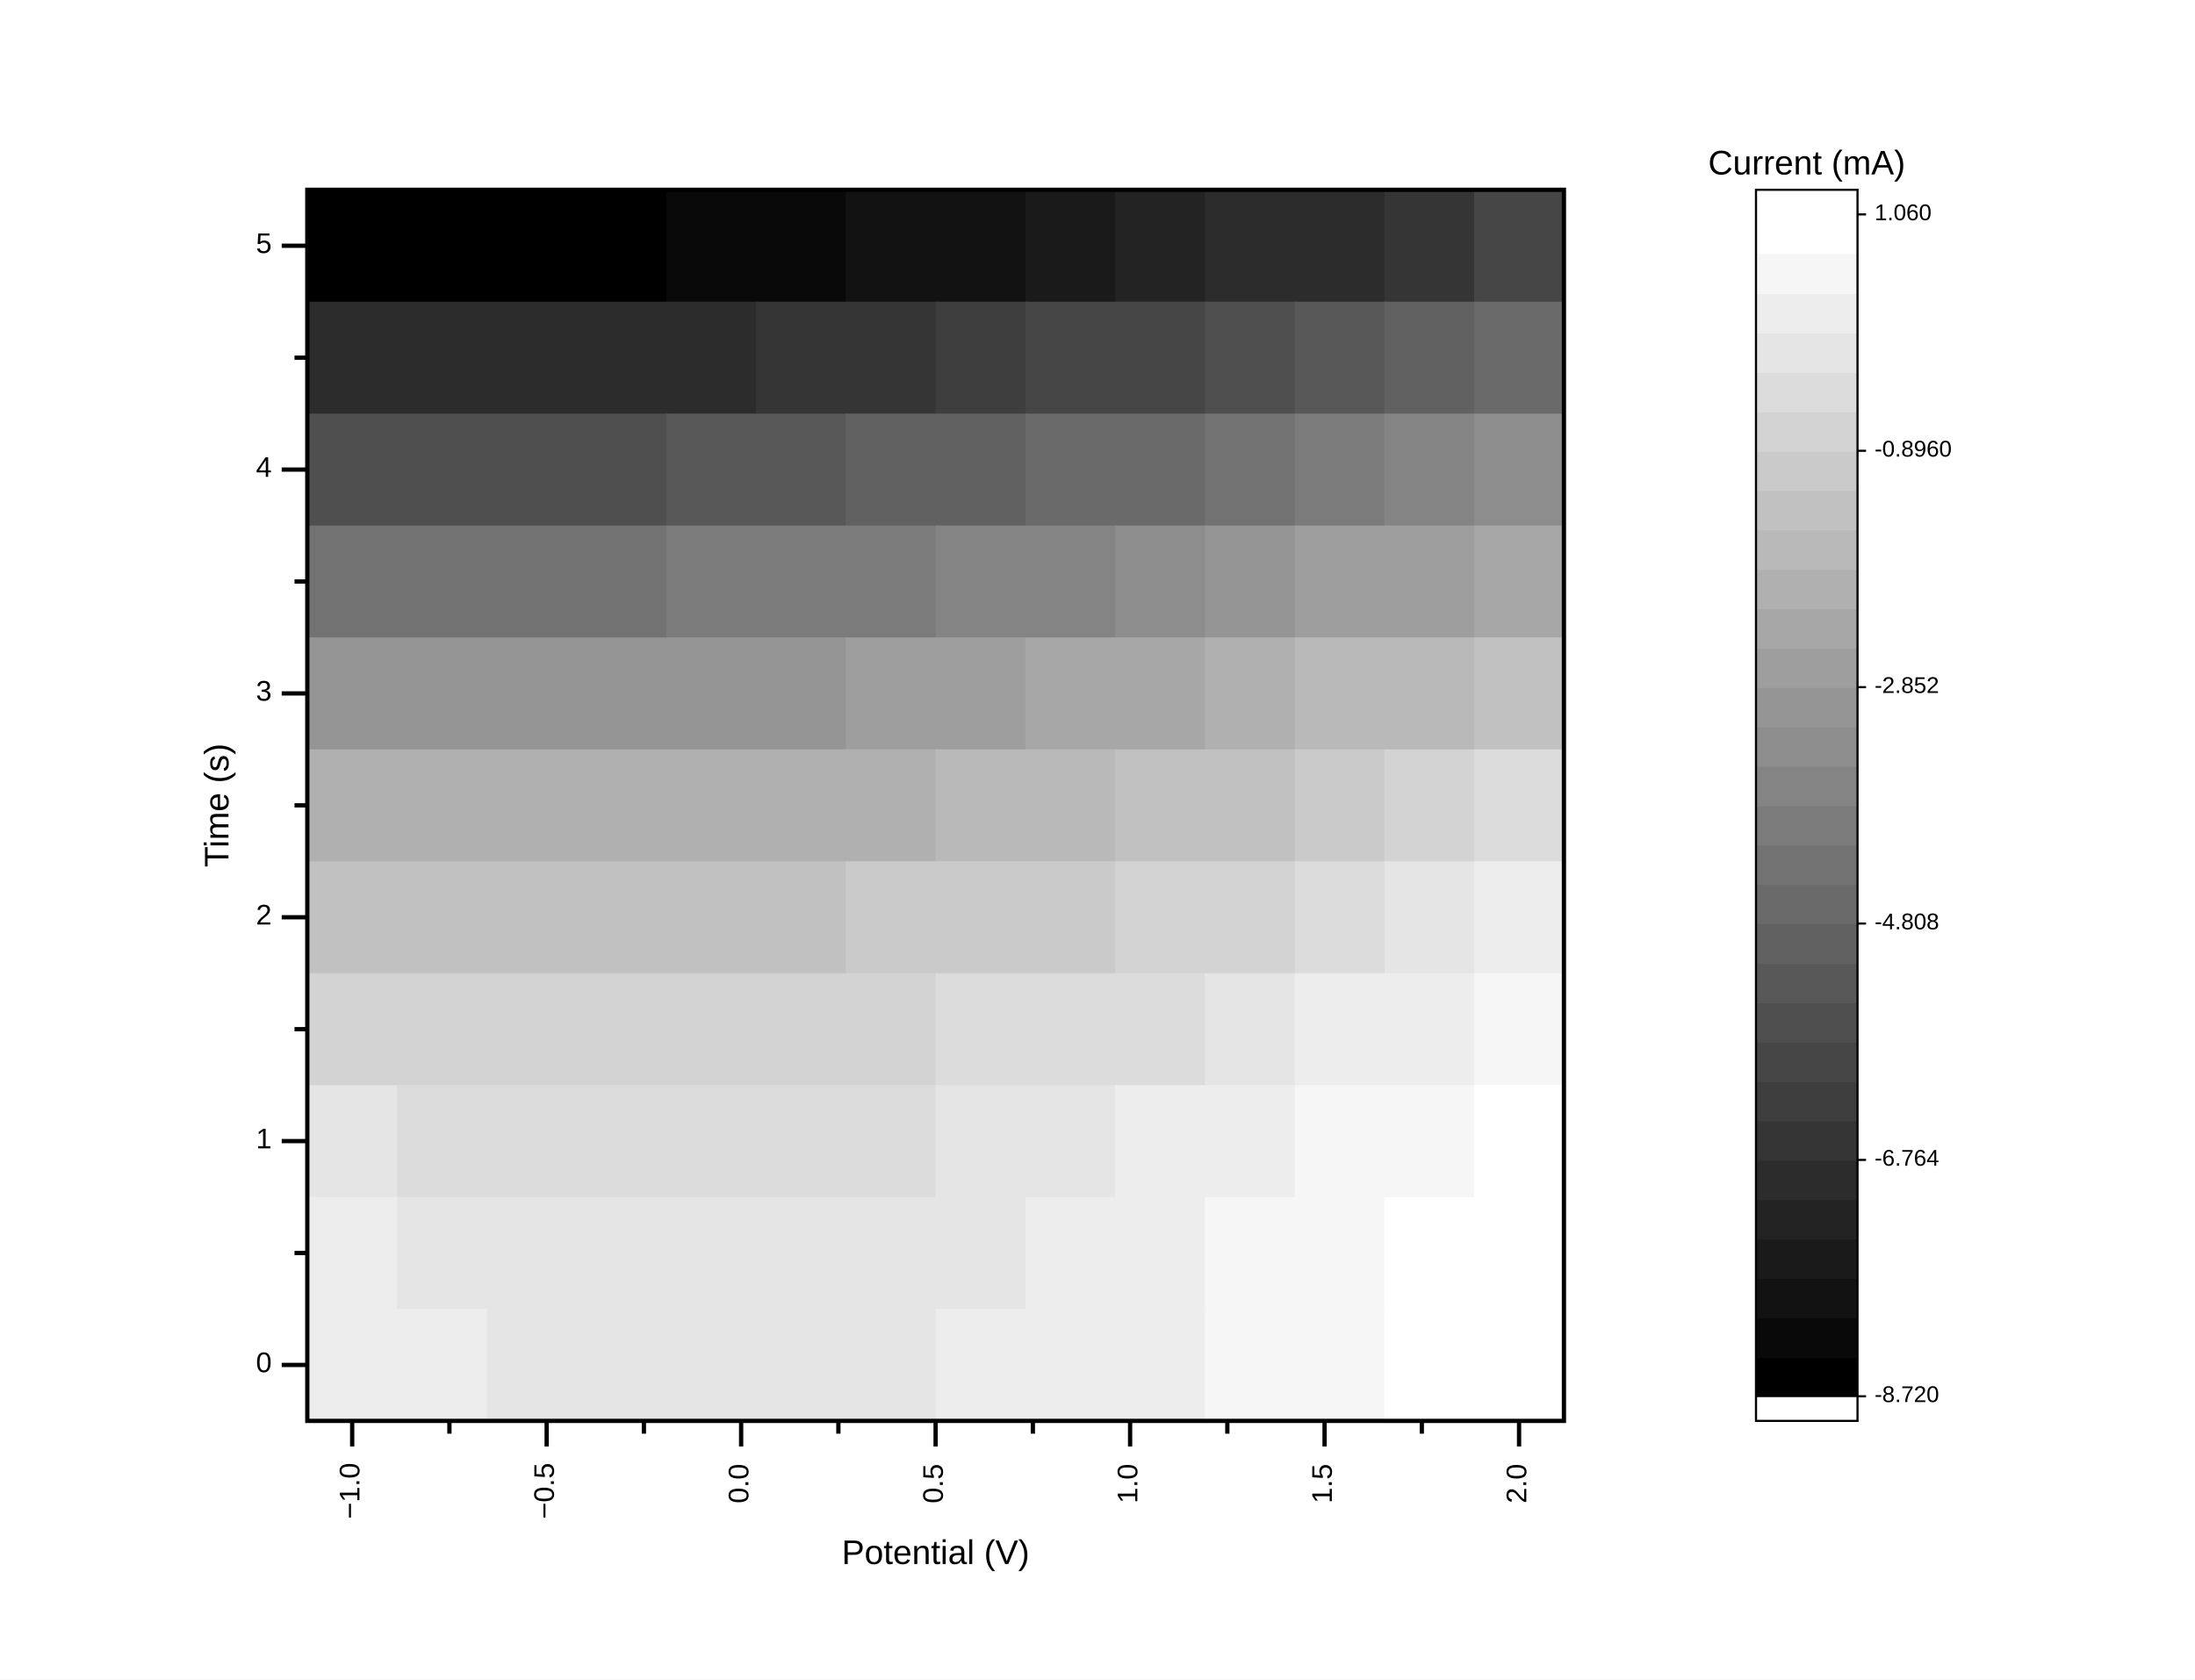
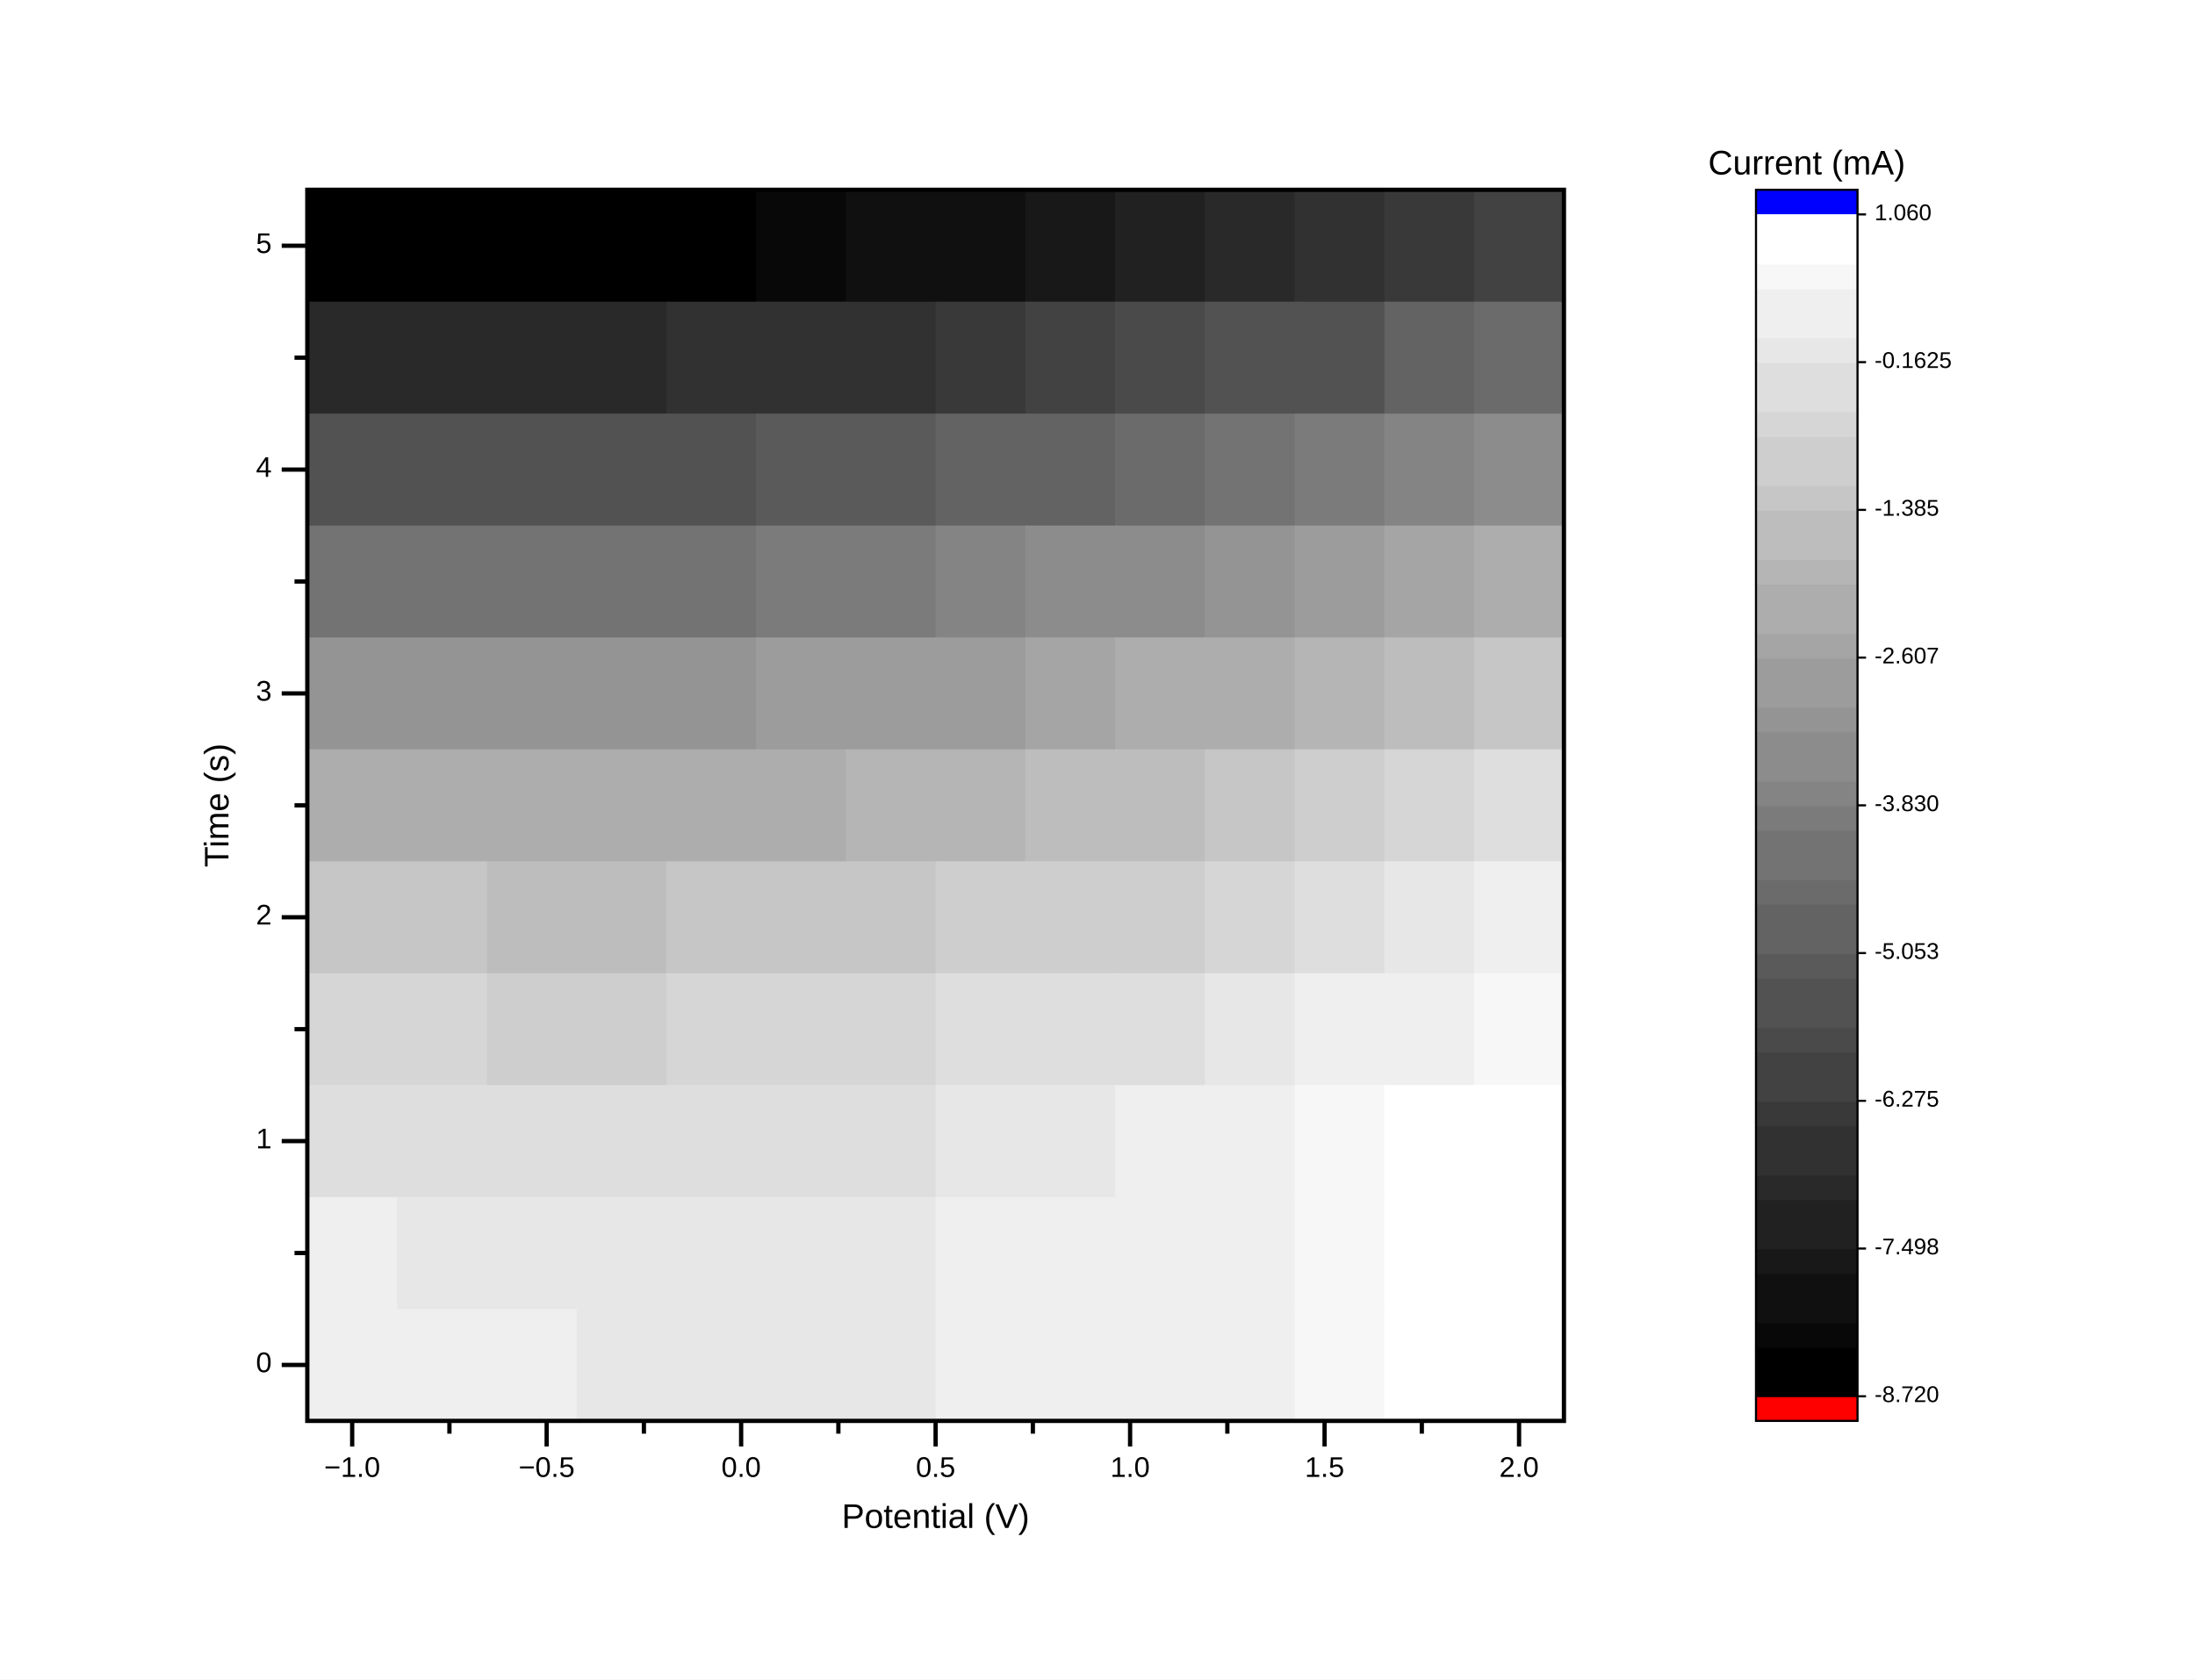
<svg xmlns="http://www.w3.org/2000/svg" width="771.84pt" height="590.76pt" viewBox="0 0 771.84 590.76">
  <rect x="0" y="0" width="771.84" height="590.76" fill="#FFFFFF" />
  <g id="layer0">
    <clipPath id="clip0">
      <rect x="108.058" y="66.756" width="441.878" height="433.027" />
    </clipPath>
    <g class="plots" clip-path="url(#clip0)">
-       <rect x="108.058" y="66.756" width="127.051" height="40.166" fill="#000000" />
-       <rect x="234.309" y="66.756" width="63.925" height="40.166" fill="#090909" />
-       <rect x="297.434" y="66.756" width="63.925" height="40.166" fill="#121212" />
-       <rect x="360.56" y="66.756" width="32.363" height="40.166" fill="#1A1A1A" />
-       <rect x="392.122" y="66.756" width="32.363" height="40.166" fill="#232323" />
-       <rect x="423.685" y="66.756" width="63.925" height="40.166" fill="#2C2C2C" />
-       <rect x="486.811" y="66.756" width="32.363" height="40.166" fill="#353535" />
-       <rect x="518.373" y="66.756" width="32.363" height="40.166" fill="#464646" />
-       <rect x="108.058" y="106.122" width="158.614" height="40.166" fill="#2C2C2C" />
-       <rect x="265.871" y="106.122" width="63.925" height="40.166" fill="#353535" />
-       <rect x="328.997" y="106.122" width="32.363" height="40.166" fill="#3E3E3E" />
-       <rect x="360.56" y="106.122" width="63.925" height="40.166" fill="#464646" />
-       <rect x="423.685" y="106.122" width="32.363" height="40.166" fill="#4F4F4F" />
-       <rect x="455.248" y="106.122" width="32.363" height="40.166" fill="#585858" />
-       <rect x="486.811" y="106.122" width="32.363" height="40.166" fill="#616161" />
-       <rect x="518.373" y="106.122" width="32.363" height="40.166" fill="#6A6A6A" />
-       <rect x="108.058" y="145.488" width="127.051" height="40.166" fill="#4F4F4F" />
-       <rect x="234.309" y="145.488" width="63.925" height="40.166" fill="#585858" />
-       <rect x="297.434" y="145.488" width="63.925" height="40.166" fill="#616161" />
-       <rect x="360.56" y="145.488" width="63.925" height="40.166" fill="#6A6A6A" />
-       <rect x="423.685" y="145.488" width="32.363" height="40.166" fill="#727272" />
+       <rect x="108.058" y="66.756" width="95.488" height="40.166" fill="#000000" />
+       <rect x="202.746" y="66.756" width="63.925" height="40.166" fill="#000000" />
+       <rect x="265.871" y="66.756" width="32.363" height="40.166" fill="#080808" />
+       <rect x="297.434" y="66.756" width="32.363" height="40.166" fill="#101010" />
+       <rect x="328.997" y="66.756" width="32.363" height="40.166" fill="#101010" />
+       <rect x="360.56" y="66.756" width="32.363" height="40.166" fill="#181818" />
+       <rect x="392.122" y="66.756" width="32.363" height="40.166" fill="#212121" />
+       <rect x="423.685" y="66.756" width="32.363" height="40.166" fill="#292929" />
+       <rect x="455.248" y="66.756" width="32.363" height="40.166" fill="#313131" />
+       <rect x="486.811" y="66.756" width="32.363" height="40.166" fill="#393939" />
+       <rect x="518.373" y="66.756" width="32.363" height="40.166" fill="#424242" />
+       <rect x="108.058" y="106.122" width="127.051" height="40.166" fill="#292929" />
+       <rect x="234.309" y="106.122" width="32.363" height="40.166" fill="#313131" />
+       <rect x="265.871" y="106.122" width="63.925" height="40.166" fill="#313131" />
+       <rect x="328.997" y="106.122" width="32.363" height="40.166" fill="#393939" />
+       <rect x="360.56" y="106.122" width="32.363" height="40.166" fill="#424242" />
+       <rect x="392.122" y="106.122" width="32.363" height="40.166" fill="#4A4A4A" />
+       <rect x="423.685" y="106.122" width="32.363" height="40.166" fill="#525252" />
+       <rect x="455.248" y="106.122" width="32.363" height="40.166" fill="#525252" />
+       <rect x="486.811" y="106.122" width="32.363" height="40.166" fill="#636363" />
+       <rect x="518.373" y="106.122" width="32.363" height="40.166" fill="#6B6B6B" />
+       <rect x="108.058" y="145.488" width="127.051" height="40.166" fill="#525252" />
+       <rect x="234.309" y="145.488" width="32.363" height="40.166" fill="#525252" />
+       <rect x="265.871" y="145.488" width="63.925" height="40.166" fill="#5A5A5A" />
+       <rect x="328.997" y="145.488" width="32.363" height="40.166" fill="#636363" />
+       <rect x="360.56" y="145.488" width="32.363" height="40.166" fill="#636363" />
+       <rect x="392.122" y="145.488" width="32.363" height="40.166" fill="#6B6B6B" />
+       <rect x="423.685" y="145.488" width="32.363" height="40.166" fill="#737373" />
      <rect x="455.248" y="145.488" width="32.363" height="40.166" fill="#7B7B7B" />
      <rect x="486.811" y="145.488" width="32.363" height="40.166" fill="#848484" />
-       <rect x="518.373" y="145.488" width="32.363" height="40.166" fill="#8D8D8D" />
-       <rect x="108.058" y="184.854" width="127.051" height="40.166" fill="#727272" />
-       <rect x="234.309" y="184.854" width="95.488" height="40.166" fill="#7B7B7B" />
-       <rect x="328.997" y="184.854" width="63.925" height="40.166" fill="#848484" />
-       <rect x="392.122" y="184.854" width="32.363" height="40.166" fill="#8D8D8D" />
-       <rect x="423.685" y="184.854" width="32.363" height="40.166" fill="#959595" />
-       <rect x="455.248" y="184.854" width="63.925" height="40.166" fill="#9E9E9E" />
-       <rect x="518.373" y="184.854" width="32.363" height="40.166" fill="#A7A7A7" />
-       <rect x="108.058" y="224.22" width="190.176" height="40.166" fill="#959595" />
-       <rect x="297.434" y="224.22" width="63.925" height="40.166" fill="#9E9E9E" />
-       <rect x="360.56" y="224.22" width="63.925" height="40.166" fill="#A7A7A7" />
-       <rect x="423.685" y="224.22" width="32.363" height="40.166" fill="#B0B0B0" />
-       <rect x="455.248" y="224.22" width="63.925" height="40.166" fill="#B9B9B9" />
-       <rect x="518.373" y="224.22" width="32.363" height="40.166" fill="#C1C1C1" />
-       <rect x="108.058" y="263.586" width="221.739" height="40.166" fill="#B0B0B0" />
-       <rect x="328.997" y="263.586" width="63.925" height="40.166" fill="#B9B9B9" />
-       <rect x="392.122" y="263.586" width="63.925" height="40.166" fill="#C1C1C1" />
-       <rect x="455.248" y="263.586" width="32.363" height="40.166" fill="#CACACA" />
-       <rect x="486.811" y="263.586" width="32.363" height="40.166" fill="#D3D3D3" />
-       <rect x="518.373" y="263.586" width="32.363" height="40.166" fill="#DCDCDC" />
-       <rect x="108.058" y="302.952" width="190.176" height="40.166" fill="#C1C1C1" />
-       <rect x="297.434" y="302.952" width="95.488" height="40.166" fill="#CACACA" />
-       <rect x="392.122" y="302.952" width="63.925" height="40.166" fill="#D3D3D3" />
-       <rect x="455.248" y="302.952" width="32.363" height="40.166" fill="#DCDCDC" />
-       <rect x="486.811" y="302.952" width="32.363" height="40.166" fill="#E5E5E5" />
-       <rect x="518.373" y="302.952" width="32.363" height="40.166" fill="#EDEDED" />
-       <rect x="108.058" y="342.319" width="221.739" height="40.166" fill="#D3D3D3" />
-       <rect x="328.997" y="342.319" width="95.488" height="40.166" fill="#DCDCDC" />
-       <rect x="423.685" y="342.319" width="32.363" height="40.166" fill="#E5E5E5" />
-       <rect x="455.248" y="342.319" width="63.925" height="40.166" fill="#EDEDED" />
-       <rect x="518.373" y="342.319" width="32.363" height="40.166" fill="#F6F6F6" />
-       <rect x="108.058" y="381.685" width="32.363" height="40.166" fill="#E5E5E5" />
-       <rect x="139.62" y="381.685" width="190.176" height="40.166" fill="#DCDCDC" />
-       <rect x="328.997" y="381.685" width="63.925" height="40.166" fill="#E5E5E5" />
-       <rect x="392.122" y="381.685" width="63.925" height="40.166" fill="#EDEDED" />
-       <rect x="455.248" y="381.685" width="63.925" height="40.166" fill="#F6F6F6" />
+       <rect x="518.373" y="145.488" width="32.363" height="40.166" fill="#8C8C8C" />
+       <rect x="108.058" y="184.854" width="95.488" height="40.166" fill="#737373" />
+       <rect x="202.746" y="184.854" width="63.925" height="40.166" fill="#737373" />
+       <rect x="265.871" y="184.854" width="63.925" height="40.166" fill="#7B7B7B" />
+       <rect x="328.997" y="184.854" width="32.363" height="40.166" fill="#848484" />
+       <rect x="360.56" y="184.854" width="32.363" height="40.166" fill="#8C8C8C" />
+       <rect x="392.122" y="184.854" width="32.363" height="40.166" fill="#8C8C8C" />
+       <rect x="423.685" y="184.854" width="32.363" height="40.166" fill="#949494" />
+       <rect x="455.248" y="184.854" width="32.363" height="40.166" fill="#9C9C9C" />
+       <rect x="486.811" y="184.854" width="32.363" height="40.166" fill="#A5A5A5" />
+       <rect x="518.373" y="184.854" width="32.363" height="40.166" fill="#ADADAD" />
+       <rect x="108.058" y="224.22" width="158.614" height="40.166" fill="#949494" />
+       <rect x="265.871" y="224.22" width="63.925" height="40.166" fill="#9C9C9C" />
+       <rect x="328.997" y="224.22" width="32.363" height="40.166" fill="#9C9C9C" />
+       <rect x="360.56" y="224.22" width="32.363" height="40.166" fill="#A5A5A5" />
+       <rect x="392.122" y="224.22" width="32.363" height="40.166" fill="#ADADAD" />
+       <rect x="423.685" y="224.22" width="32.363" height="40.166" fill="#ADADAD" />
+       <rect x="455.248" y="224.22" width="32.363" height="40.166" fill="#B5B5B5" />
+       <rect x="486.811" y="224.22" width="32.363" height="40.166" fill="#BDBDBD" />
+       <rect x="518.373" y="224.22" width="32.363" height="40.166" fill="#C6C6C6" />
+       <rect x="108.058" y="263.586" width="190.176" height="40.166" fill="#ADADAD" />
+       <rect x="297.434" y="263.586" width="63.925" height="40.166" fill="#B5B5B5" />
+       <rect x="360.56" y="263.586" width="32.363" height="40.166" fill="#BDBDBD" />
+       <rect x="392.122" y="263.586" width="32.363" height="40.166" fill="#BDBDBD" />
+       <rect x="423.685" y="263.586" width="32.363" height="40.166" fill="#C6C6C6" />
+       <rect x="455.248" y="263.586" width="32.363" height="40.166" fill="#CECECE" />
+       <rect x="486.811" y="263.586" width="32.363" height="40.166" fill="#D6D6D6" />
+       <rect x="518.373" y="263.586" width="32.363" height="40.166" fill="#DEDEDE" />
+       <rect x="108.058" y="302.952" width="63.925" height="40.166" fill="#C6C6C6" />
+       <rect x="171.183" y="302.952" width="63.925" height="40.166" fill="#BDBDBD" />
+       <rect x="234.309" y="302.952" width="95.488" height="40.166" fill="#C6C6C6" />
+       <rect x="328.997" y="302.952" width="32.363" height="40.166" fill="#CECECE" />
+       <rect x="360.56" y="302.952" width="63.925" height="40.166" fill="#CECECE" />
+       <rect x="423.685" y="302.952" width="32.363" height="40.166" fill="#D6D6D6" />
+       <rect x="455.248" y="302.952" width="32.363" height="40.166" fill="#DEDEDE" />
+       <rect x="486.811" y="302.952" width="32.363" height="40.166" fill="#E7E7E7" />
+       <rect x="518.373" y="302.952" width="32.363" height="40.166" fill="#EFEFEF" />
+       <rect x="108.058" y="342.319" width="63.925" height="40.166" fill="#D6D6D6" />
+       <rect x="171.183" y="342.319" width="63.925" height="40.166" fill="#CECECE" />
+       <rect x="234.309" y="342.319" width="95.488" height="40.166" fill="#D6D6D6" />
+       <rect x="328.997" y="342.319" width="63.925" height="40.166" fill="#DEDEDE" />
+       <rect x="392.122" y="342.319" width="32.363" height="40.166" fill="#DEDEDE" />
+       <rect x="423.685" y="342.319" width="32.363" height="40.166" fill="#E7E7E7" />
+       <rect x="455.248" y="342.319" width="32.363" height="40.166" fill="#EFEFEF" />
+       <rect x="486.811" y="342.319" width="32.363" height="40.166" fill="#EFEFEF" />
+       <rect x="518.373" y="342.319" width="32.363" height="40.166" fill="#F7F7F7" />
+       <rect x="108.058" y="381.685" width="221.739" height="40.166" fill="#DEDEDE" />
+       <rect x="328.997" y="381.685" width="63.925" height="40.166" fill="#E7E7E7" />
+       <rect x="392.122" y="381.685" width="32.363" height="40.166" fill="#EFEFEF" />
+       <rect x="423.685" y="381.685" width="32.363" height="40.166" fill="#EFEFEF" />
+       <rect x="455.248" y="381.685" width="32.363" height="40.166" fill="#F7F7F7" />
+       <rect x="486.811" y="381.685" width="32.363" height="40.166" fill="#FFFFFF" />
      <rect x="518.373" y="381.685" width="32.363" height="40.166" fill="#FFFFFF" />
-       <rect x="108.058" y="421.051" width="32.363" height="40.166" fill="#EDEDED" />
-       <rect x="139.62" y="421.051" width="221.739" height="40.166" fill="#E5E5E5" />
-       <rect x="360.56" y="421.051" width="63.925" height="40.166" fill="#EDEDED" />
-       <rect x="423.685" y="421.051" width="63.925" height="40.166" fill="#F6F6F6" />
-       <rect x="486.811" y="421.051" width="63.925" height="40.166" fill="#FFFFFF" />
-       <rect x="108.058" y="460.417" width="63.925" height="40.166" fill="#EDEDED" />
-       <rect x="171.183" y="460.417" width="158.614" height="40.166" fill="#E5E5E5" />
-       <rect x="328.997" y="460.417" width="95.488" height="40.166" fill="#EDEDED" />
-       <rect x="423.685" y="460.417" width="63.925" height="40.166" fill="#F6F6F6" />
-       <rect x="486.811" y="460.417" width="63.925" height="40.166" fill="#FFFFFF" />
+       <rect x="108.058" y="421.051" width="32.363" height="40.166" fill="#EFEFEF" />
+       <rect x="139.62" y="421.051" width="190.176" height="40.166" fill="#E7E7E7" />
+       <rect x="328.997" y="421.051" width="63.925" height="40.166" fill="#EFEFEF" />
+       <rect x="392.122" y="421.051" width="63.925" height="40.166" fill="#EFEFEF" />
+       <rect x="455.248" y="421.051" width="32.363" height="40.166" fill="#F7F7F7" />
+       <rect x="486.811" y="421.051" width="32.363" height="40.166" fill="#FFFFFF" />
+       <rect x="518.373" y="421.051" width="32.363" height="40.166" fill="#FFFFFF" />
+       <rect x="108.058" y="460.417" width="32.363" height="40.166" fill="#EFEFEF" />
+       <rect x="139.62" y="460.417" width="63.925" height="40.166" fill="#EFEFEF" />
+       <rect x="202.746" y="460.417" width="127.051" height="40.166" fill="#E7E7E7" />
+       <rect x="328.997" y="460.417" width="63.925" height="40.166" fill="#EFEFEF" />
+       <rect x="392.122" y="460.417" width="63.925" height="40.166" fill="#EFEFEF" />
+       <rect x="455.248" y="460.417" width="32.363" height="40.166" fill="#F7F7F7" />
+       <rect x="486.811" y="460.417" width="32.363" height="40.166" fill="#FFFFFF" />
+       <rect x="518.373" y="460.417" width="32.363" height="40.166" fill="#FFFFFF" />
    </g>
    <g class="overlay">
-       <rect x="617.472" y="66.756" width="35.698" height="8.661" fill="#FFFFFF" />
-       <rect x="617.472" y="491.122" width="35.698" height="8.661" fill="#FFFFFF" />
-       <rect x="617.472" y="477.266" width="35.698" height="14.157" fill="#000000" />
-       <rect x="617.472" y="463.409" width="35.698" height="14.157" fill="#090909" />
-       <rect x="617.472" y="449.552" width="35.698" height="14.157" fill="#121212" />
-       <rect x="617.472" y="435.695" width="35.698" height="14.157" fill="#1A1A1A" />
-       <rect x="617.472" y="421.838" width="35.698" height="14.157" fill="#232323" />
-       <rect x="617.472" y="407.981" width="35.698" height="14.157" fill="#2C2C2C" />
-       <rect x="617.472" y="394.124" width="35.698" height="14.157" fill="#353535" />
-       <rect x="617.472" y="380.267" width="35.698" height="14.157" fill="#3E3E3E" />
-       <rect x="617.472" y="366.411" width="35.698" height="14.157" fill="#464646" />
-       <rect x="617.472" y="352.554" width="35.698" height="14.157" fill="#4F4F4F" />
-       <rect x="617.472" y="338.697" width="35.698" height="14.157" fill="#585858" />
-       <rect x="617.472" y="324.84" width="35.698" height="14.157" fill="#616161" />
-       <rect x="617.472" y="310.983" width="35.698" height="14.157" fill="#6A6A6A" />
-       <rect x="617.472" y="297.126" width="35.698" height="14.157" fill="#727272" />
-       <rect x="617.472" y="283.269" width="35.698" height="14.157" fill="#7B7B7B" />
-       <rect x="617.472" y="269.413" width="35.698" height="14.157" fill="#848484" />
-       <rect x="617.472" y="255.556" width="35.698" height="14.157" fill="#8D8D8D" />
-       <rect x="617.472" y="241.699" width="35.698" height="14.157" fill="#959595" />
-       <rect x="617.472" y="227.842" width="35.698" height="14.157" fill="#9E9E9E" />
-       <rect x="617.472" y="213.985" width="35.698" height="14.157" fill="#A7A7A7" />
-       <rect x="617.472" y="200.128" width="35.698" height="14.157" fill="#B0B0B0" />
-       <rect x="617.472" y="186.271" width="35.698" height="14.157" fill="#B9B9B9" />
-       <rect x="617.472" y="172.414" width="35.698" height="14.157" fill="#C1C1C1" />
-       <rect x="617.472" y="158.558" width="35.698" height="14.157" fill="#CACACA" />
-       <rect x="617.472" y="144.701" width="35.698" height="14.157" fill="#D3D3D3" />
-       <rect x="617.472" y="130.844" width="35.698" height="14.157" fill="#DCDCDC" />
-       <rect x="617.472" y="116.987" width="35.698" height="14.157" fill="#E5E5E5" />
-       <rect x="617.472" y="103.13" width="35.698" height="14.157" fill="#EDEDED" />
-       <rect x="617.472" y="89.273" width="35.698" height="14.157" fill="#F6F6F6" />
-       <rect x="617.472" y="75.416" width="35.698" height="13.857" fill="#FFFFFF" />
+       <rect x="617.472" y="66.756" width="35.698" height="8.661" fill="#0000FF" />
+       <rect x="617.472" y="491.122" width="35.698" height="8.661" fill="#FF0000" />
+       <rect x="617.472" y="482.462" width="35.698" height="8.961" fill="#000000" />
+       <rect x="617.472" y="473.801" width="35.698" height="8.961" fill="#000000" />
+       <rect x="617.472" y="465.141" width="35.698" height="8.961" fill="#080808" />
+       <rect x="617.472" y="456.48" width="35.698" height="8.961" fill="#101010" />
+       <rect x="617.472" y="447.82" width="35.698" height="8.961" fill="#101010" />
+       <rect x="617.472" y="439.159" width="35.698" height="8.961" fill="#181818" />
+       <rect x="617.472" y="430.499" width="35.698" height="8.961" fill="#212121" />
+       <rect x="617.472" y="421.838" width="35.698" height="8.961" fill="#212121" />
+       <rect x="617.472" y="413.178" width="35.698" height="8.961" fill="#292929" />
+       <rect x="617.472" y="404.517" width="35.698" height="8.961" fill="#313131" />
+       <rect x="617.472" y="395.856" width="35.698" height="8.961" fill="#313131" />
+       <rect x="617.472" y="387.196" width="35.698" height="8.961" fill="#393939" />
+       <rect x="617.472" y="378.535" width="35.698" height="8.961" fill="#424242" />
+       <rect x="617.472" y="369.875" width="35.698" height="8.961" fill="#424242" />
+       <rect x="617.472" y="361.214" width="35.698" height="8.961" fill="#4A4A4A" />
+       <rect x="617.472" y="352.554" width="35.698" height="8.961" fill="#525252" />
+       <rect x="617.472" y="343.893" width="35.698" height="8.961" fill="#525252" />
+       <rect x="617.472" y="335.233" width="35.698" height="8.961" fill="#5A5A5A" />
+       <rect x="617.472" y="326.572" width="35.698" height="8.961" fill="#636363" />
+       <rect x="617.472" y="317.912" width="35.698" height="8.961" fill="#636363" />
+       <rect x="617.472" y="309.251" width="35.698" height="8.961" fill="#6B6B6B" />
+       <rect x="617.472" y="300.591" width="35.698" height="8.961" fill="#737373" />
+       <rect x="617.472" y="291.93" width="35.698" height="8.961" fill="#737373" />
+       <rect x="617.472" y="283.269" width="35.698" height="8.961" fill="#7B7B7B" />
+       <rect x="617.472" y="274.609" width="35.698" height="8.961" fill="#848484" />
+       <rect x="617.472" y="265.948" width="35.698" height="8.961" fill="#8C8C8C" />
+       <rect x="617.472" y="257.288" width="35.698" height="8.961" fill="#8C8C8C" />
+       <rect x="617.472" y="248.627" width="35.698" height="8.961" fill="#949494" />
+       <rect x="617.472" y="239.967" width="35.698" height="8.961" fill="#9C9C9C" />
+       <rect x="617.472" y="231.306" width="35.698" height="8.961" fill="#9C9C9C" />
+       <rect x="617.472" y="222.646" width="35.698" height="8.961" fill="#A5A5A5" />
+       <rect x="617.472" y="213.985" width="35.698" height="8.961" fill="#ADADAD" />
+       <rect x="617.472" y="205.325" width="35.698" height="8.961" fill="#ADADAD" />
+       <rect x="617.472" y="196.664" width="35.698" height="8.961" fill="#B5B5B5" />
+       <rect x="617.472" y="188.003" width="35.698" height="8.961" fill="#BDBDBD" />
+       <rect x="617.472" y="179.343" width="35.698" height="8.961" fill="#BDBDBD" />
+       <rect x="617.472" y="170.682" width="35.698" height="8.961" fill="#C6C6C6" />
+       <rect x="617.472" y="162.022" width="35.698" height="8.961" fill="#CECECE" />
+       <rect x="617.472" y="153.361" width="35.698" height="8.961" fill="#CECECE" />
+       <rect x="617.472" y="144.701" width="35.698" height="8.961" fill="#D6D6D6" />
+       <rect x="617.472" y="136.04" width="35.698" height="8.961" fill="#DEDEDE" />
+       <rect x="617.472" y="127.38" width="35.698" height="8.961" fill="#DEDEDE" />
+       <rect x="617.472" y="118.719" width="35.698" height="8.961" fill="#E7E7E7" />
+       <rect x="617.472" y="110.059" width="35.698" height="8.961" fill="#EFEFEF" />
+       <rect x="617.472" y="101.398" width="35.698" height="8.961" fill="#EFEFEF" />
+       <rect x="617.472" y="92.738" width="35.698" height="8.961" fill="#F7F7F7" />
+       <rect x="617.472" y="84.077" width="35.698" height="8.961" fill="#FFFFFF" />
+       <rect x="617.472" y="75.416" width="35.698" height="8.661" fill="#FFFFFF" />
      <rect x="617.472" y="66.756" width="35.698" height="433.027" fill="none" stroke="#000000" stroke-width="0.75" />
      <path d="M653.17 491.122L656.17 491.122" fill="none" stroke="#000000" stroke-width="0.75" />
      <text x="659.17" y="493.162" font-family="'Arial', 'Liberation Sans', 'Helvetica', 'DejaVu Sans', sans-serif" font-size="8" fill="#000000">-8.720</text>
-       <path d="M653.17 407.981L656.17 407.981" fill="none" stroke="#000000" stroke-width="0.75" />
-       <text x="659.17" y="410.021" font-family="'Arial', 'Liberation Sans', 'Helvetica', 'DejaVu Sans', sans-serif" font-size="8" fill="#000000">-6.764</text>
-       <path d="M653.17 324.84L656.17 324.84" fill="none" stroke="#000000" stroke-width="0.75" />
-       <text x="659.17" y="326.88" font-family="'Arial', 'Liberation Sans', 'Helvetica', 'DejaVu Sans', sans-serif" font-size="8" fill="#000000">-4.808</text>
-       <path d="M653.17 241.699L656.17 241.699" fill="none" stroke="#000000" stroke-width="0.75" />
-       <text x="659.17" y="243.739" font-family="'Arial', 'Liberation Sans', 'Helvetica', 'DejaVu Sans', sans-serif" font-size="8" fill="#000000">-2.852</text>
-       <path d="M653.17 158.558L656.17 158.558" fill="none" stroke="#000000" stroke-width="0.75" />
-       <text x="659.17" y="160.598" font-family="'Arial', 'Liberation Sans', 'Helvetica', 'DejaVu Sans', sans-serif" font-size="8" fill="#000000">-0.8960</text>
+       <path d="M653.17 439.159L656.17 439.159" fill="none" stroke="#000000" stroke-width="0.75" />
+       <text x="659.17" y="441.199" font-family="'Arial', 'Liberation Sans', 'Helvetica', 'DejaVu Sans', sans-serif" font-size="8" fill="#000000">-7.498</text>
+       <path d="M653.17 387.196L656.17 387.196" fill="none" stroke="#000000" stroke-width="0.75" />
+       <text x="659.17" y="389.236" font-family="'Arial', 'Liberation Sans', 'Helvetica', 'DejaVu Sans', sans-serif" font-size="8" fill="#000000">-6.275</text>
+       <path d="M653.17 335.233L656.17 335.233" fill="none" stroke="#000000" stroke-width="0.75" />
+       <text x="659.17" y="337.273" font-family="'Arial', 'Liberation Sans', 'Helvetica', 'DejaVu Sans', sans-serif" font-size="8" fill="#000000">-5.053</text>
+       <path d="M653.17 283.269L656.17 283.269" fill="none" stroke="#000000" stroke-width="0.75" />
+       <text x="659.17" y="285.309" font-family="'Arial', 'Liberation Sans', 'Helvetica', 'DejaVu Sans', sans-serif" font-size="8" fill="#000000">-3.830</text>
+       <path d="M653.17 231.306L656.17 231.306" fill="none" stroke="#000000" stroke-width="0.75" />
+       <text x="659.17" y="233.346" font-family="'Arial', 'Liberation Sans', 'Helvetica', 'DejaVu Sans', sans-serif" font-size="8" fill="#000000">-2.607</text>
+       <path d="M653.17 179.343L656.17 179.343" fill="none" stroke="#000000" stroke-width="0.75" />
+       <text x="659.17" y="181.383" font-family="'Arial', 'Liberation Sans', 'Helvetica', 'DejaVu Sans', sans-serif" font-size="8" fill="#000000">-1.385</text>
+       <path d="M653.17 127.38L656.17 127.38" fill="none" stroke="#000000" stroke-width="0.75" />
+       <text x="659.17" y="129.42" font-family="'Arial', 'Liberation Sans', 'Helvetica', 'DejaVu Sans', sans-serif" font-size="8" fill="#000000">-0.1625</text>
      <path d="M653.17 75.416L656.17 75.416" fill="none" stroke="#000000" stroke-width="0.75" />
      <text x="659.17" y="77.456" font-family="'Arial', 'Liberation Sans', 'Helvetica', 'DejaVu Sans', sans-serif" font-size="8" fill="#000000">1.060</text>
      <text x="635.321" y="61.356" font-family="'Arial', 'Liberation Sans', 'Helvetica', 'DejaVu Sans', sans-serif" font-size="12" fill="#000000" text-anchor="middle">Current (mA)</text>
      <path d="M108.058 66.756L549.936 66.756L549.936 499.783L108.058 499.783Z" fill="none" stroke="#000000" stroke-width="1.5" />
      <path d="M123.839 499.783L123.839 508.783M192.225 499.783L192.225 508.783M260.611 499.783L260.611 508.783M328.997 499.783L328.997 508.783M397.383 499.783L397.383 508.783M465.769 499.783L465.769 508.783M534.155 499.783L534.155 508.783M158.032 499.783L158.032 504.283M226.418 499.783L226.418 504.283M294.804 499.783L294.804 504.283M363.19 499.783L363.19 504.283M431.576 499.783L431.576 504.283M499.962 499.783L499.962 504.283" fill="none" stroke="#000000" stroke-width="1.5" />
      <path d="M108.058 480.1L99.058 480.1M108.058 401.368L99.058 401.368M108.058 322.636L99.058 322.636M108.058 243.903L99.058 243.903M108.058 165.171L99.058 165.171M108.058 86.439L99.058 86.439M108.058 440.734L103.558 440.734M108.058 362.002L103.558 362.002M108.058 283.269L103.558 283.269M108.058 204.537L103.558 204.537M108.058 125.805L103.558 125.805" fill="none" stroke="#000000" stroke-width="1.5" />
-       <text x="126.389" y="534.283" font-family="'Arial', 'Liberation Sans', 'Helvetica', 'DejaVu Sans', sans-serif" font-size="10" fill="#000000" transform="rotate(-90 126.389 534.283)">−1.0</text>
-       <text x="194.775" y="534.283" font-family="'Arial', 'Liberation Sans', 'Helvetica', 'DejaVu Sans', sans-serif" font-size="10" fill="#000000" transform="rotate(-90 194.775 534.283)">−0.5</text>
-       <text x="263.161" y="528.783" font-family="'Arial', 'Liberation Sans', 'Helvetica', 'DejaVu Sans', sans-serif" font-size="10" fill="#000000" transform="rotate(-90 263.161 528.783)">0.0</text>
-       <text x="331.547" y="528.783" font-family="'Arial', 'Liberation Sans', 'Helvetica', 'DejaVu Sans', sans-serif" font-size="10" fill="#000000" transform="rotate(-90 331.547 528.783)">0.5</text>
-       <text x="399.933" y="528.783" font-family="'Arial', 'Liberation Sans', 'Helvetica', 'DejaVu Sans', sans-serif" font-size="10" fill="#000000" transform="rotate(-90 399.933 528.783)">1.0</text>
-       <text x="468.319" y="528.783" font-family="'Arial', 'Liberation Sans', 'Helvetica', 'DejaVu Sans', sans-serif" font-size="10" fill="#000000" transform="rotate(-90 468.319 528.783)">1.5</text>
-       <text x="536.705" y="528.783" font-family="'Arial', 'Liberation Sans', 'Helvetica', 'DejaVu Sans', sans-serif" font-size="10" fill="#000000" transform="rotate(-90 536.705 528.783)">2.0</text>
+       <text x="123.839" y="519.483" font-family="'Arial', 'Liberation Sans', 'Helvetica', 'DejaVu Sans', sans-serif" font-size="10" fill="#000000" text-anchor="middle">−1.0</text>
+       <text x="192.225" y="519.483" font-family="'Arial', 'Liberation Sans', 'Helvetica', 'DejaVu Sans', sans-serif" font-size="10" fill="#000000" text-anchor="middle">−0.5</text>
+       <text x="260.611" y="519.483" font-family="'Arial', 'Liberation Sans', 'Helvetica', 'DejaVu Sans', sans-serif" font-size="10" fill="#000000" text-anchor="middle">0.0</text>
+       <text x="328.997" y="519.483" font-family="'Arial', 'Liberation Sans', 'Helvetica', 'DejaVu Sans', sans-serif" font-size="10" fill="#000000" text-anchor="middle">0.5</text>
+       <text x="397.383" y="519.483" font-family="'Arial', 'Liberation Sans', 'Helvetica', 'DejaVu Sans', sans-serif" font-size="10" fill="#000000" text-anchor="middle">1.0</text>
+       <text x="465.769" y="519.483" font-family="'Arial', 'Liberation Sans', 'Helvetica', 'DejaVu Sans', sans-serif" font-size="10" fill="#000000" text-anchor="middle">1.5</text>
+       <text x="534.155" y="519.483" font-family="'Arial', 'Liberation Sans', 'Helvetica', 'DejaVu Sans', sans-serif" font-size="10" fill="#000000" text-anchor="middle">2.0</text>
      <text x="95.558" y="482.65" font-family="'Arial', 'Liberation Sans', 'Helvetica', 'DejaVu Sans', sans-serif" font-size="10" fill="#000000" text-anchor="end">0</text>
      <text x="95.558" y="403.918" font-family="'Arial', 'Liberation Sans', 'Helvetica', 'DejaVu Sans', sans-serif" font-size="10" fill="#000000" text-anchor="end">1</text>
      <text x="95.558" y="325.186" font-family="'Arial', 'Liberation Sans', 'Helvetica', 'DejaVu Sans', sans-serif" font-size="10" fill="#000000" text-anchor="end">2</text>
      <text x="95.558" y="246.453" font-family="'Arial', 'Liberation Sans', 'Helvetica', 'DejaVu Sans', sans-serif" font-size="10" fill="#000000" text-anchor="end">3</text>
      <text x="95.558" y="167.721" font-family="'Arial', 'Liberation Sans', 'Helvetica', 'DejaVu Sans', sans-serif" font-size="10" fill="#000000" text-anchor="end">4</text>
      <text x="95.558" y="88.989" font-family="'Arial', 'Liberation Sans', 'Helvetica', 'DejaVu Sans', sans-serif" font-size="10" fill="#000000" text-anchor="end">5</text>
-       <text x="328.997" y="550.123" font-family="'Arial', 'Liberation Sans', 'Helvetica', 'DejaVu Sans', sans-serif" font-size="12" fill="#000000" text-anchor="middle">Potential (V)</text>
+       <text x="328.997" y="537.423" font-family="'Arial', 'Liberation Sans', 'Helvetica', 'DejaVu Sans', sans-serif" font-size="12" fill="#000000" text-anchor="middle">Potential (V)</text>
      <text x="80.338" y="283.269" font-family="'Arial', 'Liberation Sans', 'Helvetica', 'DejaVu Sans', sans-serif" font-size="12" fill="#000000" text-anchor="middle" transform="rotate(-90 80.338 283.269)">Time (s)</text>
    </g>
  </g>
</svg>
